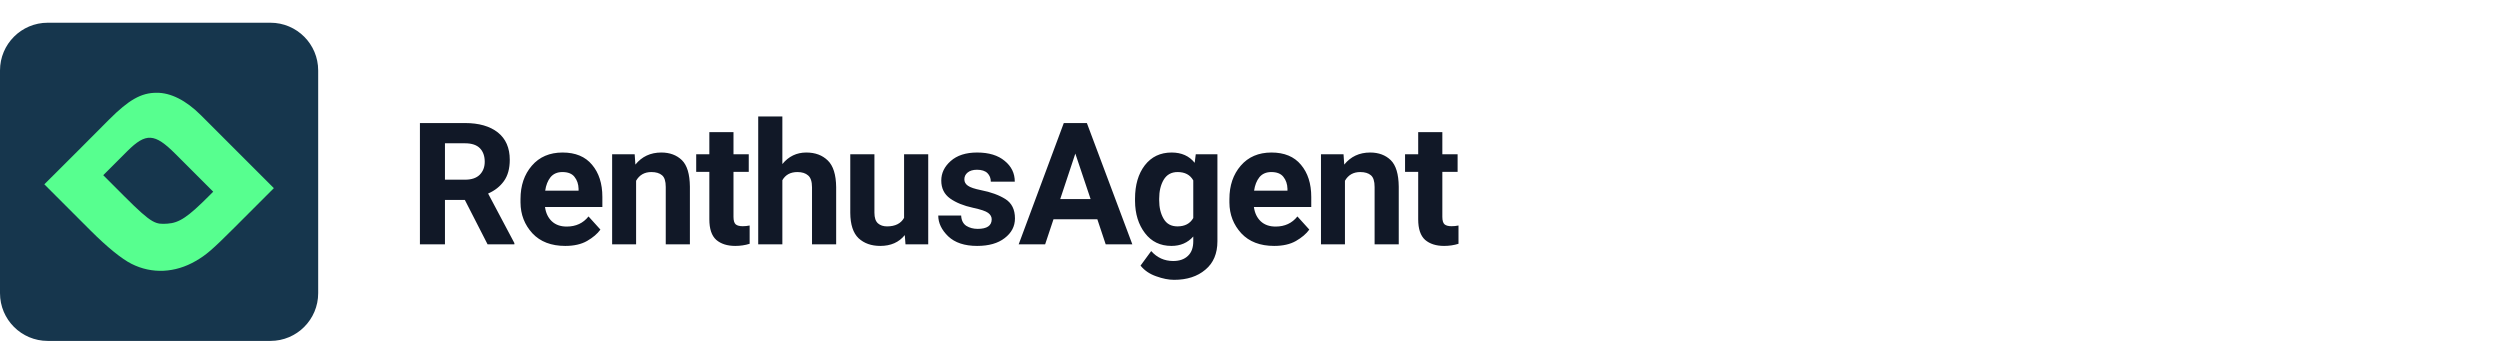
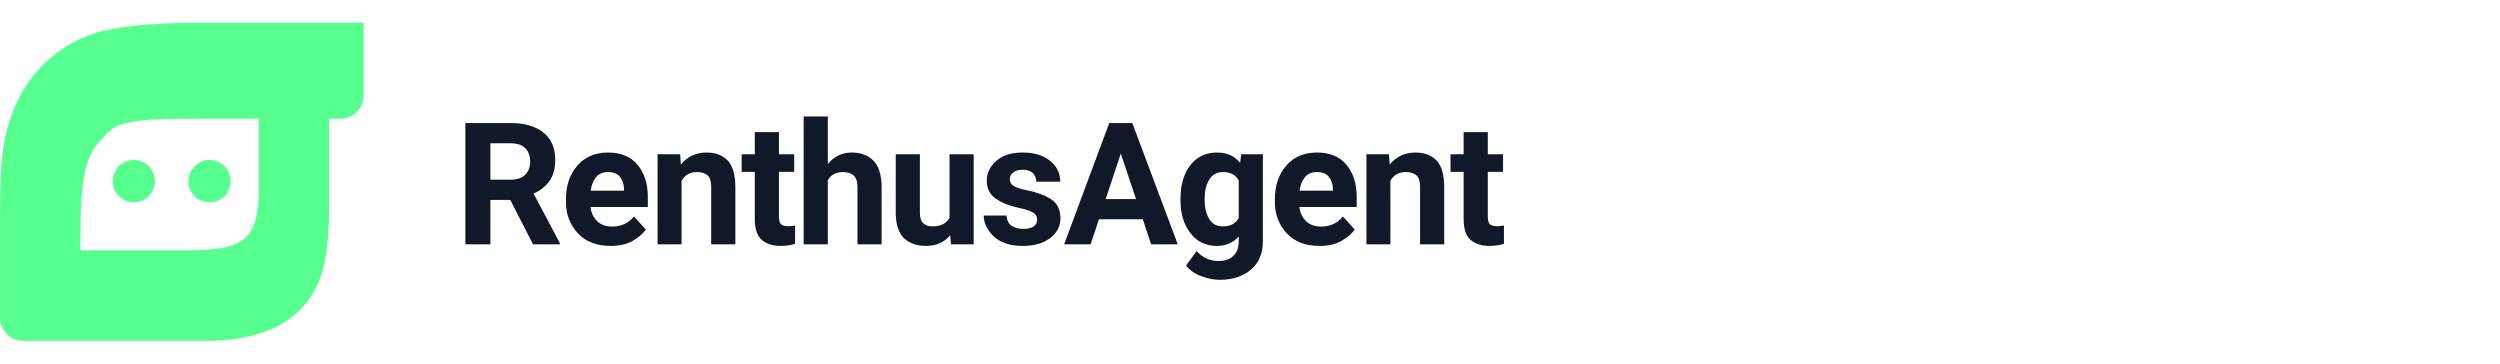
<svg xmlns="http://www.w3.org/2000/svg" width="220" height="32" viewBox="0 0 220 32" fill="none">
-   <rect x="0" y="2" width="28" height="28" rx="4.2" fill="#16364D" />
-   <g transform="translate(0,2) scale(0.8444)">
-     <path fill="#57ff8f" fill-rule="nonzero" d="M10.76 15.89l2.5 -2.5c1.95,-1.94 2.85,-1.89 5.02,0.28l3.94 3.94 -0.4 0.4c-2.24,2.25 -3.14,2.85 -4.37,2.93 -1.22,0.07 -1.54,0.1 -4.44,-2.8l-2.25 -2.25zm14.81 -1.62l-4.62 -4.62c-1.57,-1.57 -3.17,-2.37 -4.65,-2.35 -1.59,0 -2.89,0.75 -4.91,2.77l-3.22 3.23 -3.55 3.54 4.84 4.84c1.73,1.73 3.25,2.95 4.25,3.45 2.12,1.07 4.54,0.95 6.69,-0.3 1.07,-0.62 1.67,-1.12 4.02,-3.47l4.12 -4.12 -2.97 -2.97z" />
-   </g>
-   <text x="36" y="21.5" fill="#111827" font-family="system-ui, -apple-system, Segoe UI, Roboto, sans-serif" font-size="15" font-weight="700" letter-spacing="-0.02em">RenthusAgent</text>
+   <svg x="0" y="2" width="32" height="28" viewBox="0 0 31.75 27.79" preserveAspectRatio="xMidYMid meet">
+     <path fill="#57FF8F" fill-rule="evenodd" d="M22.6 8.38l0 5.9c0,4.6 -1.12,5.6 -6.26,5.6l-9.32 0 0 -0.94c0,-5.31 0.36,-7.08 1.71,-8.61 1.36,-1.54 1.71,-1.95 8.56,-1.95l5.31 0zm-10.91 3.61c1.02,0 1.84,0.83 1.84,1.85 0,1.02 -0.82,1.85 -1.84,1.85 -1.02,0 -1.85,-0.83 -1.85,-1.85 0,-1.02 0.83,-1.85 1.85,-1.85zm6.61 0c1.02,0 1.84,0.83 1.84,1.85 0,1.02 -0.82,1.85 -1.84,1.85 -1.02,0 -1.85,-0.83 -1.85,-1.85 0,-1.02 0.83,-1.85 1.85,-1.85zm-11.28 15.8l10.92 0c3.71,0 6.55,-0.94 8.26,-2.71 1.89,-1.89 2.54,-4.31 2.54,-9.09l0 -7.61 1.01 0c1.1,0 2,-0.9 2,-2l0 -6.38 -14.46 0c-4.07,0 -7.32,0.36 -9.09,0.94 -3.77,1.25 -6.49,4.25 -7.55,8.26 -0.53,2.01 -0.65,3.31 -0.65,8.86l0 7.73c0,1.1 0.9,2 2,2l5.02 0z" />
+   </svg>
+   <text x="40" y="21.5" fill="#111827" font-family="system-ui, -apple-system, Segoe UI, Roboto, sans-serif" font-size="15" font-weight="700" letter-spacing="-0.02em">RenthusAgent</text>
</svg>
